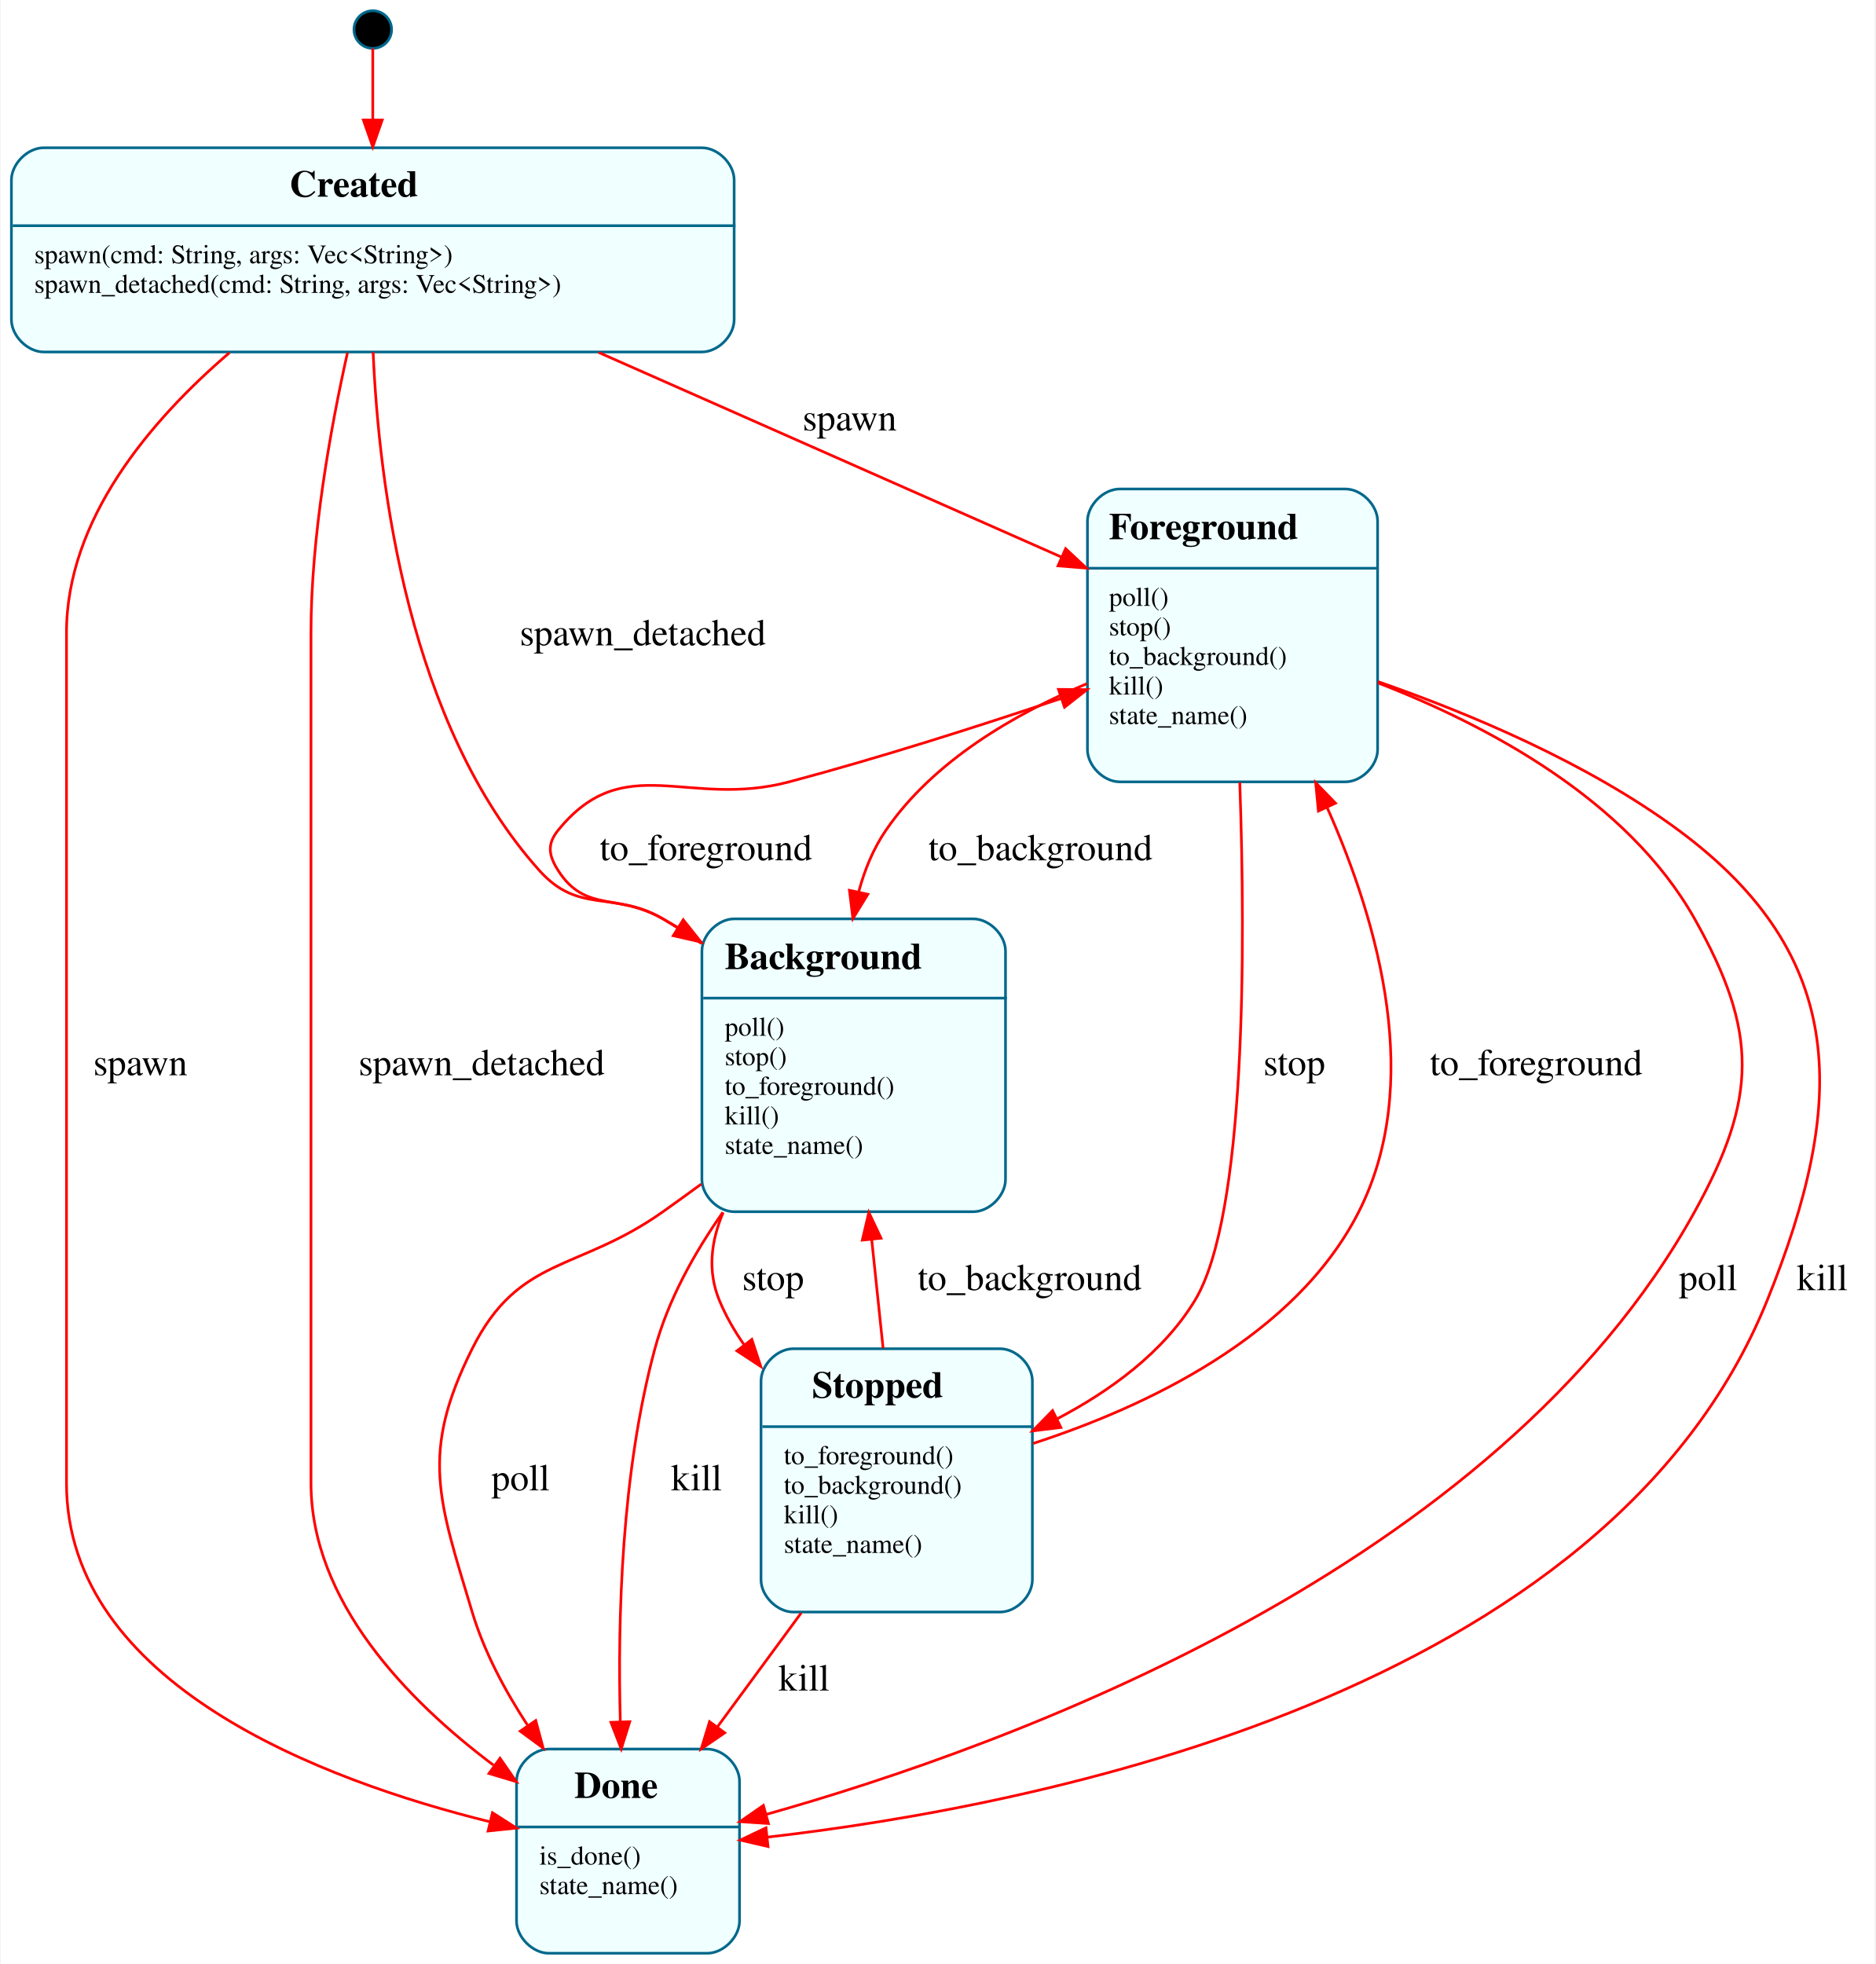
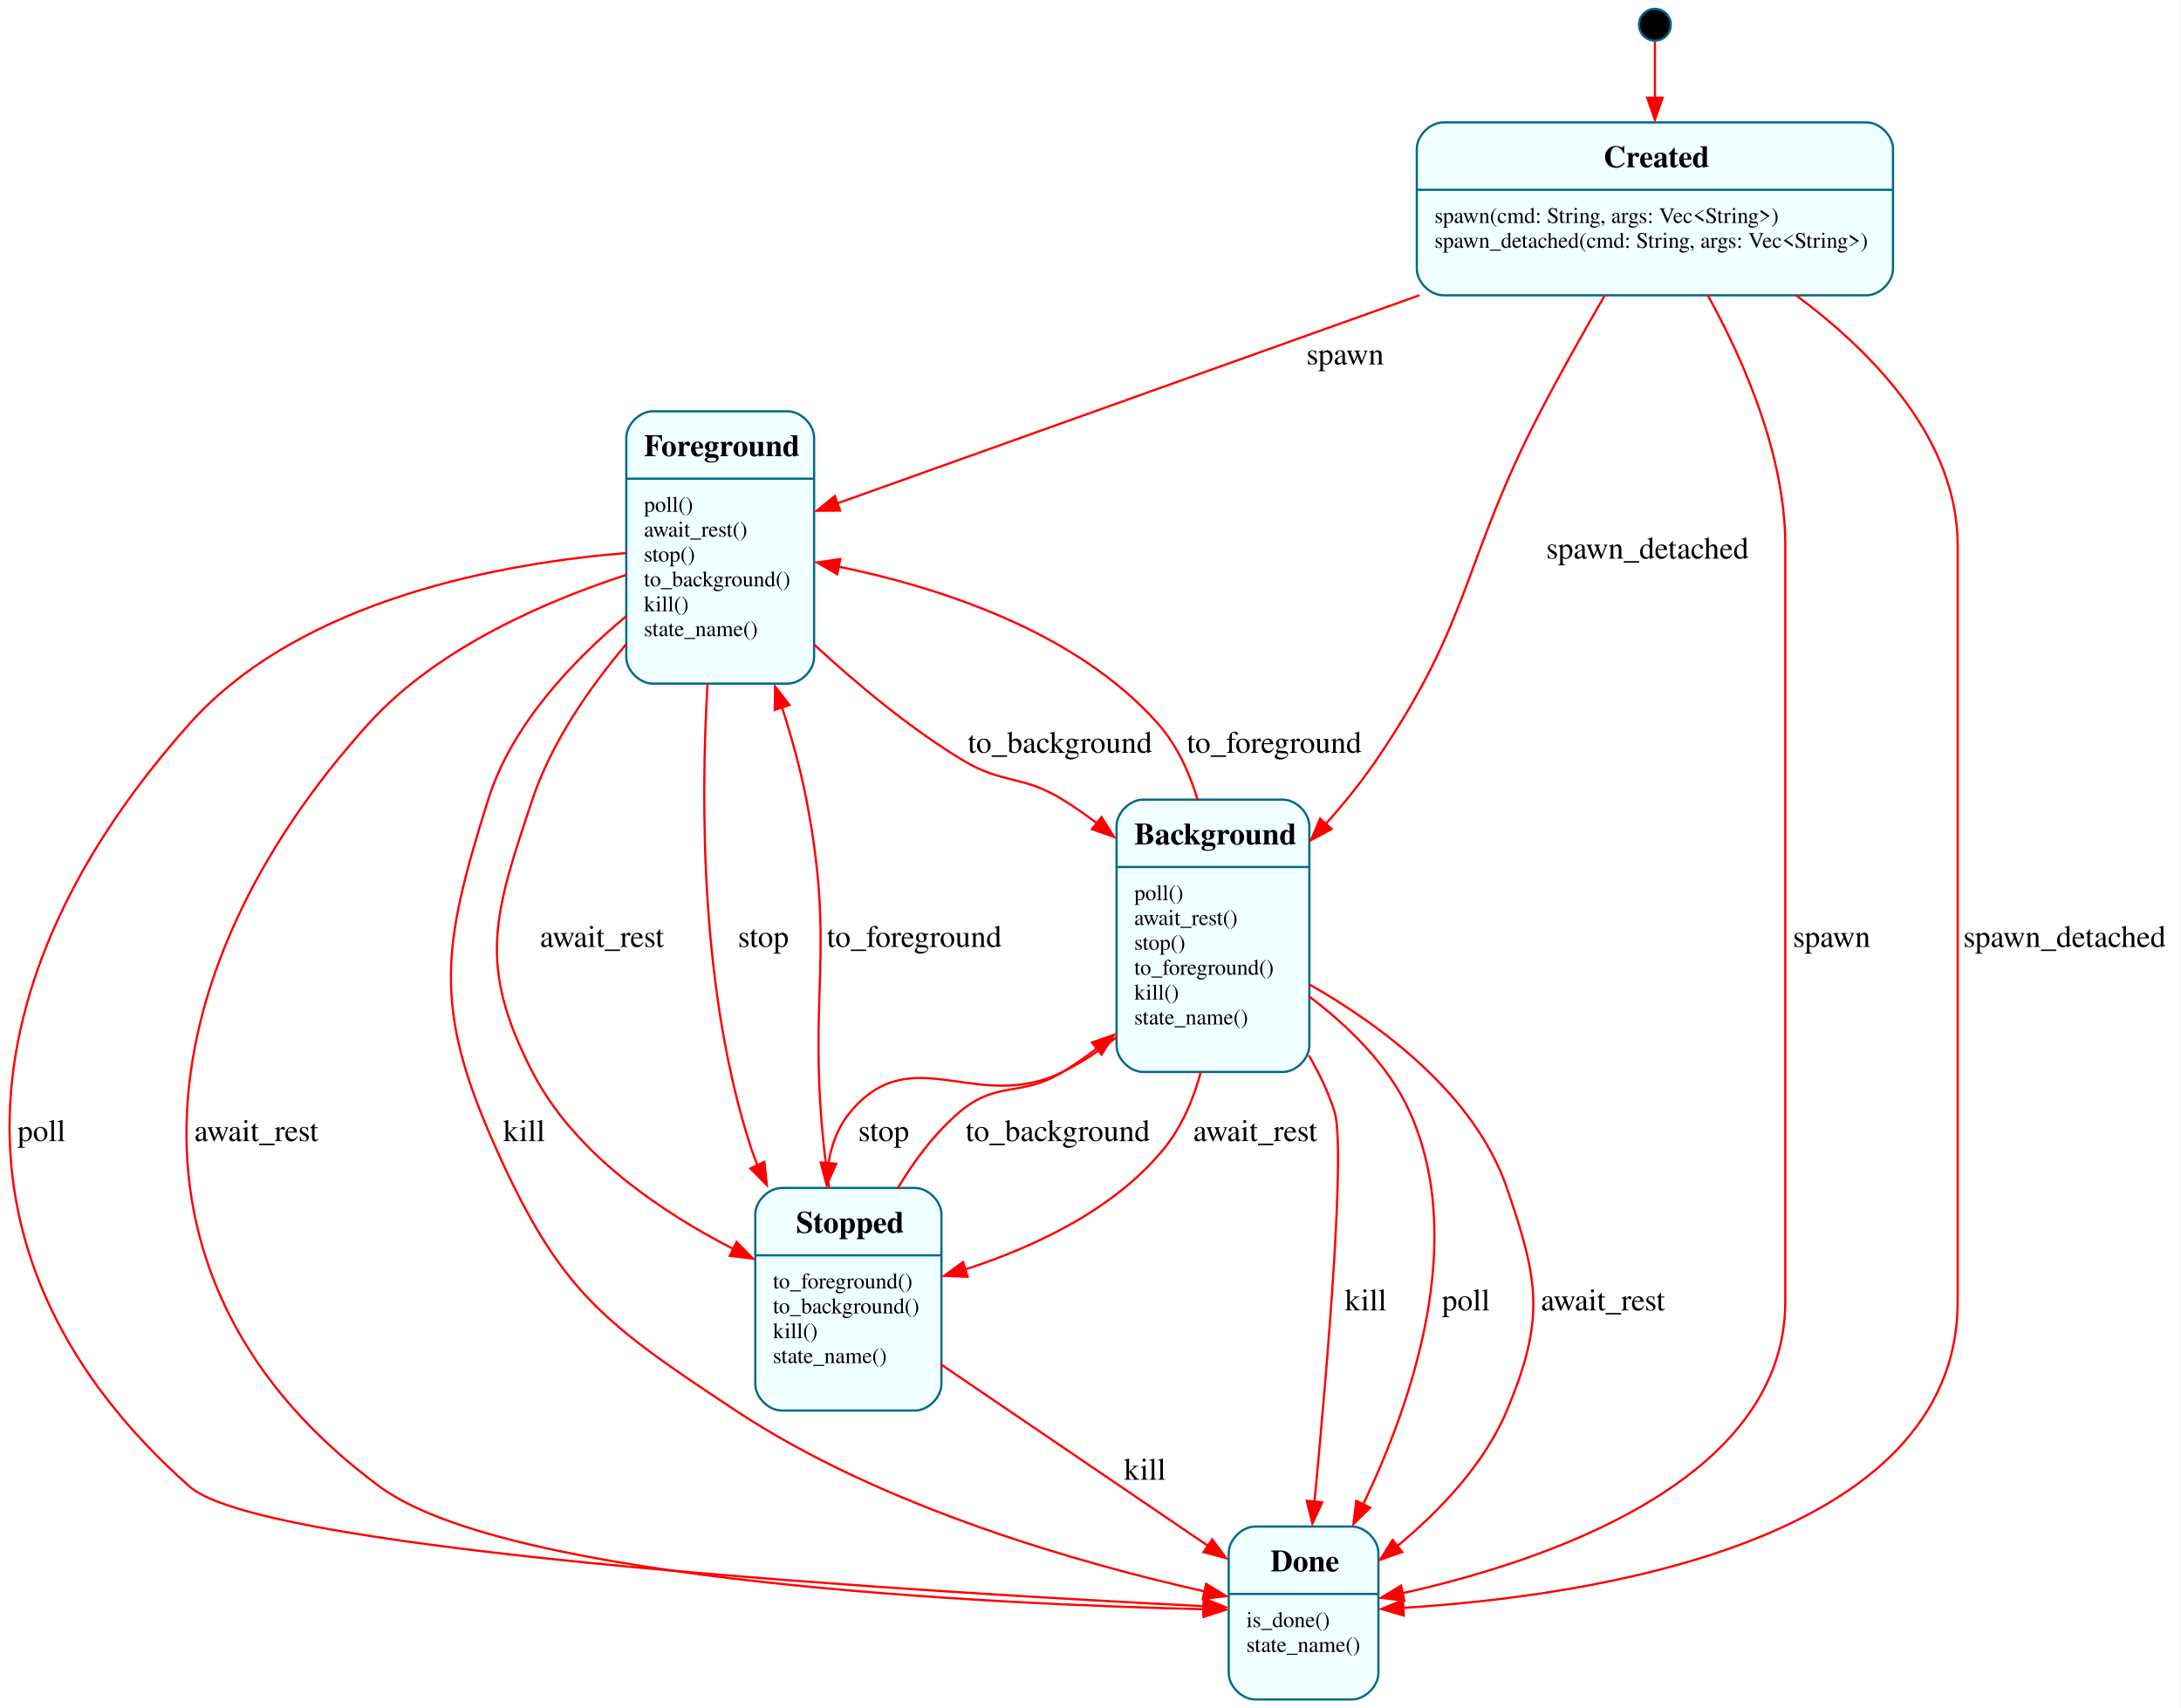
- <svg xmlns="http://www.w3.org/2000/svg" width="698pt" height="731pt" viewBox="0.00 0.00 697.50 731.00">
-   <g id="graph0" class="graph" transform="scale(1 1) rotate(0) translate(4 727)">
-     <polygon fill="white" stroke="transparent" points="-4,4 -4,-727 693.5,-727 693.5,4 -4,4" />
+ <svg xmlns="http://www.w3.org/2000/svg" width="987pt" height="773pt" viewBox="0.00 0.00 987.00 773.00">
+   <g id="graph0" class="graph" transform="scale(1 1) rotate(0) translate(4 769.15)">
+     <polygon fill="white" stroke="none" points="-4,4 -4,-769.15 982.67,-769.15 982.67,4 -4,4" />
    <g id="node1" class="node">
-       <ellipse fill="black" stroke="#00688b" cx="134.5" cy="-716" rx="7" ry="7" />
+       <ellipse fill="black" stroke="#00688b" cx="744.92" cy="-757.95" rx="7.2" ry="7.2" />
    </g>
    <g id="node2" class="node">
-       <path fill="azure" stroke="transparent" d="M257,-672C257,-672 12,-672 12,-672 6,-672 0,-666 0,-660 0,-660 0,-608 0,-608 0,-602 6,-596 12,-596 12,-596 257,-596 257,-596 263,-596 269,-602 269,-608 269,-608 269,-660 269,-660 269,-666 263,-672 257,-672" />
-       <text text-anchor="start" x="103.5" y="-653.8" font-family="Times,serif" font-weight="bold" font-size="14.00">Created</text>
-       <text text-anchor="start" x="8.5" y="-629" font-family="Times,serif" font-size="10.00">spawn(cmd: String, args: Vec&lt;String&gt;)</text>
-       <text text-anchor="start" x="8.5" y="-618" font-family="Times,serif" font-size="10.00">spawn_detached(cmd: String, args: Vec&lt;String&gt;)</text>
-       <text text-anchor="start" x="116.5" y="-607" font-family="Times,serif" font-size="10.00">            </text>
-       <polygon fill="#00688b" stroke="#00688b" points="0.5,-643 0.5,-643 269.5,-643 269.5,-643 0.5,-643" />
-       <path fill="none" stroke="#00688b" d="M12,-596C12,-596 257,-596 257,-596 263,-596 269,-602 269,-608 269,-608 269,-660 269,-660 269,-666 263,-672 257,-672 257,-672 12,-672 12,-672 6,-672 0,-666 0,-660 0,-660 0,-608 0,-608 0,-602 6,-596 12,-596" />
+       <path fill="azure" stroke="none" d="M840.67,-713.75C840.67,-713.75 649.17,-713.75 649.17,-713.75 643.17,-713.75 637.17,-707.75 637.17,-701.75 637.17,-701.75 637.17,-647.5 637.17,-647.5 637.17,-641.5 643.17,-635.5 649.17,-635.5 649.17,-635.5 840.67,-635.5 840.67,-635.5 846.67,-635.5 852.67,-641.5 852.67,-647.5 852.67,-647.5 852.67,-701.75 852.67,-701.75 852.67,-707.75 846.67,-713.75 840.67,-713.75" />
+       <text xml:space="preserve" text-anchor="start" x="721.67" y="-693.45" font-family="Times,serif" font-weight="bold" font-size="14.00">Created</text>
+       <text xml:space="preserve" text-anchor="start" x="645.17" y="-668.25" font-family="Times,serif" font-size="10.00">spawn(cmd: String, args: Vec&lt;String&gt;)</text>
+       <text xml:space="preserve" text-anchor="start" x="645.17" y="-657" font-family="Times,serif" font-size="10.00">spawn_detached(cmd: String, args: Vec&lt;String&gt;)</text>
+       <text xml:space="preserve" text-anchor="start" x="731.42" y="-645.75" font-family="Times,serif" font-size="10.00">            </text>
+       <polygon fill="#00688b" stroke="#00688b" points="637.17,-683.25 637.17,-683.25 852.67,-683.25 852.67,-683.25 637.17,-683.25" />
+       <path fill="none" stroke="#00688b" d="M649.17,-635.5C649.17,-635.5 840.67,-635.5 840.67,-635.5 846.67,-635.5 852.67,-641.5 852.67,-647.5 852.67,-647.5 852.67,-701.75 852.67,-701.75 852.67,-707.75 846.67,-713.75 840.67,-713.75 840.67,-713.75 649.17,-713.75 649.17,-713.75 643.17,-713.75 637.17,-707.75 637.17,-701.75 637.17,-701.75 637.17,-647.5 637.17,-647.5 637.17,-641.5 643.17,-635.5 649.17,-635.5" />
    </g>
    <g id="edge1" class="edge">
-       <path fill="none" stroke="red" d="M134.5,-708.99C134.5,-702.98 134.5,-693.15 134.5,-682.59" />
-       <polygon fill="red" stroke="red" points="138,-682.33 134.5,-672.33 131,-682.33 138,-682.33" />
+       <path fill="none" stroke="red" d="M744.92,-750.29C744.92,-744.28 744.92,-734.82 744.92,-724.63" />
+       <polygon fill="red" stroke="red" points="748.42,-724.94 744.92,-714.94 741.42,-724.94 748.42,-724.94" />
    </g>
    <g id="node3" class="node">
-       <path fill="azure" stroke="transparent" d="M496.5,-545C496.5,-545 412.5,-545 412.5,-545 406.5,-545 400.5,-539 400.5,-533 400.5,-533 400.5,-448 400.5,-448 400.5,-442 406.5,-436 412.5,-436 412.5,-436 496.5,-436 496.5,-436 502.5,-436 508.5,-442 508.5,-448 508.5,-448 508.5,-533 508.5,-533 508.5,-539 502.5,-545 496.5,-545" />
-       <text text-anchor="start" x="408.5" y="-526.3" font-family="Times,serif" font-weight="bold" font-size="14.00">Foreground</text>
-       <text text-anchor="start" x="408.5" y="-501.5" font-family="Times,serif" font-size="10.00">poll()</text>
-       <text text-anchor="start" x="408.5" y="-490.5" font-family="Times,serif" font-size="10.00">stop()</text>
-       <text text-anchor="start" x="408.5" y="-479.5" font-family="Times,serif" font-size="10.00">to_background()</text>
-       <text text-anchor="start" x="408.5" y="-468.5" font-family="Times,serif" font-size="10.00">kill()</text>
-       <text text-anchor="start" x="408.5" y="-457.5" font-family="Times,serif" font-size="10.00">state_name()</text>
-       <text text-anchor="start" x="432.5" y="-446.5" font-family="Times,serif" font-size="10.00">            </text>
-       <polygon fill="#00688b" stroke="#00688b" points="400.5,-515.5 400.5,-515.5 508.5,-515.5 508.5,-515.5 400.5,-515.5" />
-       <path fill="none" stroke="#00688b" d="M412.5,-436C412.5,-436 496.5,-436 496.5,-436 502.5,-436 508.5,-442 508.5,-448 508.5,-448 508.5,-533 508.5,-533 508.5,-539 502.5,-545 496.5,-545 496.5,-545 412.5,-545 412.5,-545 406.5,-545 400.5,-539 400.5,-533 400.5,-533 400.5,-448 400.5,-448 400.5,-442 406.5,-436 412.5,-436" />
+       <path fill="azure" stroke="none" d="M352.42,-583C352.42,-583 291.42,-583 291.42,-583 285.42,-583 279.42,-577 279.42,-571 279.42,-571 279.42,-471.75 279.42,-471.75 279.42,-465.75 285.42,-459.75 291.42,-459.75 291.42,-459.75 352.42,-459.75 352.42,-459.75 358.42,-459.75 364.42,-465.75 364.42,-471.75 364.42,-471.75 364.42,-571 364.42,-571 364.42,-577 358.42,-583 352.42,-583" />
+       <text xml:space="preserve" text-anchor="start" x="287.42" y="-562.7" font-family="Times,serif" font-weight="bold" font-size="14.00">Foreground</text>
+       <text xml:space="preserve" text-anchor="start" x="287.42" y="-537.5" font-family="Times,serif" font-size="10.00">poll()</text>
+       <text xml:space="preserve" text-anchor="start" x="287.42" y="-526.25" font-family="Times,serif" font-size="10.00">await_rest()</text>
+       <text xml:space="preserve" text-anchor="start" x="287.42" y="-515" font-family="Times,serif" font-size="10.00">stop()</text>
+       <text xml:space="preserve" text-anchor="start" x="287.42" y="-503.75" font-family="Times,serif" font-size="10.00">to_background()</text>
+       <text xml:space="preserve" text-anchor="start" x="287.42" y="-492.5" font-family="Times,serif" font-size="10.00">kill()</text>
+       <text xml:space="preserve" text-anchor="start" x="287.42" y="-481.25" font-family="Times,serif" font-size="10.00">state_name()</text>
+       <text xml:space="preserve" text-anchor="start" x="308.04" y="-470" font-family="Times,serif" font-size="10.00">            </text>
+       <polygon fill="#00688b" stroke="#00688b" points="279.42,-552.5 279.42,-552.5 364.42,-552.5 364.42,-552.5 279.42,-552.5" />
+       <path fill="none" stroke="#00688b" d="M291.42,-459.75C291.42,-459.75 352.42,-459.75 352.42,-459.75 358.42,-459.75 364.42,-465.75 364.42,-471.75 364.42,-471.75 364.42,-571 364.42,-571 364.42,-577 358.42,-583 352.42,-583 352.42,-583 291.42,-583 291.42,-583 285.42,-583 279.42,-577 279.42,-571 279.42,-571 279.42,-471.75 279.42,-471.75 279.42,-465.75 285.42,-459.75 291.42,-459.75" />
    </g>
    <g id="edge2" class="edge">
-       <path fill="none" stroke="red" d="M218.58,-595.82C272.51,-571.98 341.42,-541.5 390.82,-519.66" />
-       <polygon fill="red" stroke="red" points="392.38,-522.79 400.11,-515.55 389.55,-516.39 392.38,-522.79" />
-       <text text-anchor="middle" x="312" y="-566.8" font-family="Times,serif" font-size="14.00"> spawn </text>
+       <path fill="none" stroke="red" d="M638.45,-635.56C554.29,-605.47 440.41,-564.74 374.68,-541.24" />
+       <polygon fill="red" stroke="red" points="376.18,-538.06 365.59,-537.99 373.83,-544.65 376.18,-538.06" />
+       <text xml:space="preserve" text-anchor="middle" x="604.74" y="-604.2" font-family="Times,serif" font-size="14.00"> spawn </text>
    </g>
    <g id="node4" class="node">
-       <path fill="azure" stroke="transparent" d="M358,-385C358,-385 269,-385 269,-385 263,-385 257,-379 257,-373 257,-373 257,-288 257,-288 257,-282 263,-276 269,-276 269,-276 358,-276 358,-276 364,-276 370,-282 370,-288 370,-288 370,-373 370,-373 370,-379 364,-385 358,-385" />
-       <text text-anchor="start" x="265.5" y="-366.3" font-family="Times,serif" font-weight="bold" font-size="14.00">Background</text>
-       <text text-anchor="start" x="265.5" y="-341.5" font-family="Times,serif" font-size="10.00">poll()</text>
-       <text text-anchor="start" x="265.5" y="-330.5" font-family="Times,serif" font-size="10.00">stop()</text>
-       <text text-anchor="start" x="265.5" y="-319.5" font-family="Times,serif" font-size="10.00">to_foreground()</text>
-       <text text-anchor="start" x="265.5" y="-308.5" font-family="Times,serif" font-size="10.00">kill()</text>
-       <text text-anchor="start" x="265.5" y="-297.5" font-family="Times,serif" font-size="10.00">state_name()</text>
-       <text text-anchor="start" x="287.5" y="-286.5" font-family="Times,serif" font-size="10.00">            </text>
-       <polygon fill="#00688b" stroke="#00688b" points="257.5,-355.5 257.5,-355.5 370.5,-355.5 370.5,-355.5 257.5,-355.5" />
-       <path fill="none" stroke="#00688b" d="M269,-276C269,-276 358,-276 358,-276 364,-276 370,-282 370,-288 370,-288 370,-373 370,-373 370,-379 364,-385 358,-385 358,-385 269,-385 269,-385 263,-385 257,-379 257,-373 257,-373 257,-288 257,-288 257,-282 263,-276 269,-276" />
+       <path fill="azure" stroke="none" d="M576.54,-407.25C576.54,-407.25 513.29,-407.25 513.29,-407.25 507.29,-407.25 501.29,-401.25 501.29,-395.25 501.29,-395.25 501.29,-296 501.29,-296 501.29,-290 507.29,-284 513.29,-284 513.29,-284 576.54,-284 576.54,-284 582.54,-284 588.54,-290 588.54,-296 588.54,-296 588.54,-395.25 588.54,-395.25 588.54,-401.25 582.54,-407.25 576.54,-407.25" />
+       <text xml:space="preserve" text-anchor="start" x="509.29" y="-386.95" font-family="Times,serif" font-weight="bold" font-size="14.00">Background</text>
+       <text xml:space="preserve" text-anchor="start" x="509.29" y="-361.75" font-family="Times,serif" font-size="10.00">poll()</text>
+       <text xml:space="preserve" text-anchor="start" x="509.29" y="-350.5" font-family="Times,serif" font-size="10.00">await_rest()</text>
+       <text xml:space="preserve" text-anchor="start" x="509.29" y="-339.25" font-family="Times,serif" font-size="10.00">stop()</text>
+       <text xml:space="preserve" text-anchor="start" x="509.29" y="-328" font-family="Times,serif" font-size="10.00">to_foreground()</text>
+       <text xml:space="preserve" text-anchor="start" x="509.29" y="-316.75" font-family="Times,serif" font-size="10.00">kill()</text>
+       <text xml:space="preserve" text-anchor="start" x="509.29" y="-305.5" font-family="Times,serif" font-size="10.00">state_name()</text>
+       <text xml:space="preserve" text-anchor="start" x="528.04" y="-294.25" font-family="Times,serif" font-size="10.00">            </text>
+       <polygon fill="#00688b" stroke="#00688b" points="501.29,-376.75 501.29,-376.75 588.54,-376.75 588.54,-376.75 501.29,-376.75" />
+       <path fill="none" stroke="#00688b" d="M513.29,-284C513.29,-284 576.54,-284 576.54,-284 582.54,-284 588.54,-290 588.54,-296 588.54,-296 588.54,-395.25 588.54,-395.25 588.54,-401.25 582.54,-407.25 576.54,-407.25 576.54,-407.25 513.29,-407.25 513.29,-407.25 507.29,-407.25 501.29,-401.25 501.29,-395.25 501.29,-395.25 501.29,-296 501.29,-296 501.29,-290 507.29,-284 513.29,-284" />
    </g>
    <g id="edge4" class="edge">
-       <path fill="none" stroke="red" d="M134.63,-595.96C136.78,-546.1 147.79,-457.37 196.5,-403 211.15,-386.65 223.33,-395.71 242.5,-385 244.27,-384.01 246.04,-382.99 247.82,-381.93" />
-       <polygon fill="red" stroke="red" points="250.05,-384.66 256.66,-376.38 246.33,-378.73 250.05,-384.66" />
-       <text text-anchor="middle" x="235" y="-486.8" font-family="Times,serif" font-size="14.00"> spawn_detached </text>
+       <path fill="none" stroke="red" d="M722.33,-635.63C713.01,-619.55 702.28,-600.52 693.17,-583 657.43,-514.25 662.51,-489.31 618.92,-425.25 612.13,-415.28 604.09,-405.36 595.85,-396.09" />
+       <polygon fill="red" stroke="red" points="598.6,-393.92 589.27,-388.9 593.43,-398.64 598.6,-393.92" />
+       <text xml:space="preserve" text-anchor="middle" x="741.54" y="-516.33" font-family="Times,serif" font-size="14.00"> spawn_detached </text>
    </g>
    <g id="node6" class="node">
-       <path fill="azure" stroke="transparent" d="M259,-76C259,-76 200,-76 200,-76 194,-76 188,-70 188,-64 188,-64 188,-12 188,-12 188,-6 194,0 200,0 200,0 259,0 259,0 265,0 271,-6 271,-12 271,-12 271,-64 271,-64 271,-70 265,-76 259,-76" />
-       <text text-anchor="start" x="209.5" y="-57.8" font-family="Times,serif" font-weight="bold" font-size="14.00">Done</text>
-       <text text-anchor="start" x="196.5" y="-33" font-family="Times,serif" font-size="10.00">is_done()</text>
-       <text text-anchor="start" x="196.5" y="-22" font-family="Times,serif" font-size="10.00">state_name()</text>
-       <text text-anchor="start" x="211.5" y="-11" font-family="Times,serif" font-size="10.00">            </text>
-       <polygon fill="#00688b" stroke="#00688b" points="188.5,-47 188.5,-47 271.5,-47 271.5,-47 188.5,-47" />
-       <path fill="none" stroke="#00688b" d="M200,0C200,0 259,0 259,0 265,0 271,-6 271,-12 271,-12 271,-64 271,-64 271,-70 265,-76 259,-76 259,-76 200,-76 200,-76 194,-76 188,-70 188,-64 188,-64 188,-12 188,-12 188,-6 194,0 200,0" />
+       <path fill="azure" stroke="none" d="M607.79,-78.25C607.79,-78.25 564.04,-78.25 564.04,-78.25 558.04,-78.25 552.04,-72.25 552.04,-66.25 552.04,-66.25 552.04,-12 552.04,-12 552.04,-6 558.04,0 564.04,0 564.04,0 607.79,0 607.79,0 613.79,0 619.79,-6 619.79,-12 619.79,-12 619.79,-66.25 619.79,-66.25 619.79,-72.25 613.79,-78.25 607.79,-78.25" />
+       <text xml:space="preserve" text-anchor="start" x="570.92" y="-57.95" font-family="Times,serif" font-weight="bold" font-size="14.00">Done</text>
+       <text xml:space="preserve" text-anchor="start" x="560.04" y="-32.75" font-family="Times,serif" font-size="10.00">is_done()</text>
+       <text xml:space="preserve" text-anchor="start" x="560.04" y="-21.5" font-family="Times,serif" font-size="10.00">state_name()</text>
+       <text xml:space="preserve" text-anchor="start" x="572.42" y="-10.25" font-family="Times,serif" font-size="10.00">            </text>
+       <polygon fill="#00688b" stroke="#00688b" points="552.04,-47.75 552.04,-47.75 619.79,-47.75 619.79,-47.75 552.04,-47.75" />
+       <path fill="none" stroke="#00688b" d="M564.04,0C564.04,0 607.79,0 607.79,0 613.79,0 619.79,-6 619.79,-12 619.79,-12 619.79,-66.25 619.79,-66.25 619.79,-72.25 613.79,-78.25 607.79,-78.25 607.79,-78.25 564.04,-78.25 564.04,-78.25 558.04,-78.25 552.04,-72.25 552.04,-66.25 552.04,-66.25 552.04,-12 552.04,-12 552.04,-6 558.04,0 564.04,0" />
    </g>
    <g id="edge3" class="edge">
-       <path fill="none" stroke="red" d="M81.17,-595.74C51.5,-570.29 20.5,-533.61 20.5,-491.5 20.5,-491.5 20.5,-491.5 20.5,-175 20.5,-100.06 116.07,-64.28 177.96,-48.97" />
-       <polygon fill="red" stroke="red" points="179.04,-52.31 187.96,-46.6 177.42,-45.5 179.04,-52.31" />
-       <text text-anchor="middle" x="48" y="-326.8" font-family="Times,serif" font-size="14.00"> spawn </text>
+       <path fill="none" stroke="red" d="M768.74,-635.72C785.12,-606.04 803.92,-563.1 803.92,-522.38 803.92,-522.38 803.92,-522.38 803.92,-180.12 803.92,-98.44 694.22,-62.2 630.46,-48.03" />
+       <polygon fill="red" stroke="red" points="631.49,-44.67 620.98,-46.02 630.04,-51.52 631.49,-44.67" />
+       <text xml:space="preserve" text-anchor="middle" x="824.92" y="-340.57" font-family="Times,serif" font-size="14.00"> spawn </text>
    </g>
    <g id="edge5" class="edge">
-       <path fill="none" stroke="red" d="M125.08,-595.73C118.73,-567.35 111.5,-527.21 111.5,-491.5 111.5,-491.5 111.5,-491.5 111.5,-175 111.5,-130.95 147.25,-94.19 179.39,-70.04" />
-       <polygon fill="red" stroke="red" points="181.86,-72.58 187.9,-63.87 177.75,-66.91 181.86,-72.58" />
-       <text text-anchor="middle" x="175" y="-326.8" font-family="Times,serif" font-size="14.00"> spawn_detached </text>
+       <path fill="none" stroke="red" d="M808.6,-635.66C844.38,-609.07 881.92,-569.85 881.92,-522.38 881.92,-522.38 881.92,-522.38 881.92,-180.12 881.92,-70.43 713.74,-46.56 630.92,-41.46" />
+       <polygon fill="red" stroke="red" points="631.27,-37.97 621.1,-40.93 630.89,-44.96 631.27,-37.97" />
+       <text xml:space="preserve" text-anchor="middle" x="930.29" y="-340.57" font-family="Times,serif" font-size="14.00"> spawn_detached </text>
+     </g>
+     <g id="edge10" class="edge">
+       <path fill="none" stroke="red" d="M364.26,-477.6C383.56,-459.75 407.42,-439.83 431.42,-425.25 450,-413.96 458.4,-418.66 476.92,-407.25 482.13,-404.03 487.33,-400.4 492.39,-396.56" />
+       <polygon fill="red" stroke="red" points="494.5,-399.35 500.15,-390.38 490.14,-393.87 494.5,-399.35" />
+       <text xml:space="preserve" text-anchor="middle" x="475.67" y="-428.45" font-family="Times,serif" font-size="14.00"> to_background </text>
+     </g>
+     <g id="node5" class="node">
+       <path fill="azure" stroke="none" d="M410.04,-231.5C410.04,-231.5 349.79,-231.5 349.79,-231.5 343.79,-231.5 337.79,-225.5 337.79,-219.5 337.79,-219.5 337.79,-142.75 337.79,-142.75 337.79,-136.75 343.79,-130.75 349.79,-130.75 349.79,-130.75 410.04,-130.75 410.04,-130.75 416.04,-130.75 422.04,-136.75 422.04,-142.75 422.04,-142.75 422.04,-219.5 422.04,-219.5 422.04,-225.5 416.04,-231.5 410.04,-231.5" />
+       <text xml:space="preserve" text-anchor="start" x="356.29" y="-211.2" font-family="Times,serif" font-weight="bold" font-size="14.00">Stopped</text>
+       <text xml:space="preserve" text-anchor="start" x="345.79" y="-186" font-family="Times,serif" font-size="10.00">to_foreground()</text>
+       <text xml:space="preserve" text-anchor="start" x="345.79" y="-174.75" font-family="Times,serif" font-size="10.00">to_background()</text>
+       <text xml:space="preserve" text-anchor="start" x="345.79" y="-163.5" font-family="Times,serif" font-size="10.00">kill()</text>
+       <text xml:space="preserve" text-anchor="start" x="345.79" y="-152.25" font-family="Times,serif" font-size="10.00">state_name()</text>
+       <text xml:space="preserve" text-anchor="start" x="366.42" y="-141" font-family="Times,serif" font-size="10.00">            </text>
+       <polygon fill="#00688b" stroke="#00688b" points="337.79,-201 337.79,-201 422.04,-201 422.04,-201 337.79,-201" />
+       <path fill="none" stroke="#00688b" d="M349.79,-130.75C349.79,-130.75 410.04,-130.75 410.04,-130.75 416.04,-130.75 422.04,-136.75 422.04,-142.75 422.04,-142.75 422.04,-219.5 422.04,-219.5 422.04,-225.5 416.04,-231.5 410.04,-231.5 410.04,-231.5 349.79,-231.5 349.79,-231.5 343.79,-231.5 337.79,-225.5 337.79,-219.5 337.79,-219.5 337.79,-142.75 337.79,-142.75 337.79,-136.75 343.79,-130.75 349.79,-130.75" />
    </g>
    <g id="edge8" class="edge">
-       <path fill="none" stroke="red" d="M400.32,-472.55C373.54,-461.35 343.24,-443.87 325.5,-418 320.81,-411.16 317.57,-403.28 315.38,-395.14" />
-       <polygon fill="red" stroke="red" points="318.75,-394.14 313.21,-385.11 311.91,-395.63 318.75,-394.14" />
-       <text text-anchor="middle" x="383" y="-406.8" font-family="Times,serif" font-size="14.00"> to_background </text>
+       <path fill="none" stroke="red" d="M279.53,-477.77C262.83,-458.04 245.59,-433.23 236.92,-407.25 219.57,-355.29 211.82,-332.69 236.92,-284 255.94,-247.08 295.23,-220.6 327.81,-203.91" />
+       <polygon fill="red" stroke="red" points="329.34,-207.06 336.77,-199.5 326.25,-200.78 329.34,-207.06" />
+       <text xml:space="preserve" text-anchor="middle" x="268.42" y="-340.57" font-family="Times,serif" font-size="14.00"> await_rest </text>
    </g>
-     <g id="node5" class="node">
-       <path fill="azure" stroke="transparent" d="M368,-225C368,-225 291,-225 291,-225 285,-225 279,-219 279,-213 279,-213 279,-139 279,-139 279,-133 285,-127 291,-127 291,-127 368,-127 368,-127 374,-127 380,-133 380,-139 380,-139 380,-213 380,-213 380,-219 374,-225 368,-225" />
-       <text text-anchor="start" x="298" y="-206.8" font-family="Times,serif" font-weight="bold" font-size="14.00">Stopped</text>
-       <text text-anchor="start" x="287.5" y="-182" font-family="Times,serif" font-size="10.00">to_foreground()</text>
-       <text text-anchor="start" x="287.5" y="-171" font-family="Times,serif" font-size="10.00">to_background()</text>
-       <text text-anchor="start" x="287.5" y="-160" font-family="Times,serif" font-size="10.00">kill()</text>
-       <text text-anchor="start" x="287.5" y="-149" font-family="Times,serif" font-size="10.00">state_name()</text>
-       <text text-anchor="start" x="311.5" y="-138" font-family="Times,serif" font-size="10.00">            </text>
-       <polygon fill="#00688b" stroke="#00688b" points="279.5,-196 279.5,-196 380.5,-196 380.5,-196 279.5,-196" />
-       <path fill="none" stroke="#00688b" d="M291,-127C291,-127 368,-127 368,-127 374,-127 380,-133 380,-139 380,-139 380,-213 380,-213 380,-219 374,-225 368,-225 368,-225 291,-225 291,-225 285,-225 279,-219 279,-213 279,-213 279,-139 279,-139 279,-133 285,-127 291,-127" />
+     <g id="edge9" class="edge">
+       <path fill="none" stroke="red" d="M316.19,-459.83C312.94,-403.83 313.26,-319.01 335.92,-249.5 336.76,-246.92 337.72,-244.35 338.79,-241.79" />
+       <polygon fill="red" stroke="red" points="341.94,-243.33 343.04,-232.79 335.61,-240.34 341.94,-243.33" />
+       <text xml:space="preserve" text-anchor="middle" x="341.45" y="-340.57" font-family="Times,serif" font-size="14.00"> stop </text>
+     </g>
+     <g id="edge6" class="edge">
+       <path fill="none" stroke="red" d="M279.47,-518.85C225.37,-514.51 132.76,-498.63 81.92,-441.75 -20.43,-327.27 -33.13,-197.96 81.92,-96.25 115.99,-66.12 423.48,-48.06 540.75,-42.22" />
+       <polygon fill="red" stroke="red" points="540.82,-45.72 550.63,-41.73 540.47,-38.73 540.82,-45.72" />
+       <text xml:space="preserve" text-anchor="middle" x="14.77" y="-252.7" font-family="Times,serif" font-size="14.00"> poll </text>
    </g>
    <g id="edge7" class="edge">
-       <path fill="none" stroke="red" d="M457.2,-435.83C459.38,-373.21 459.46,-274.24 440.5,-243 428.7,-223.55 408.81,-209.16 389.11,-198.86" />
-       <polygon fill="red" stroke="red" points="390.61,-195.7 380.1,-194.41 387.52,-201.97 390.61,-195.7" />
-       <text text-anchor="middle" x="477.5" y="-326.8" font-family="Times,serif" font-size="14.00"> stop </text>
+       <path fill="none" stroke="red" d="M279.71,-509.06C244.16,-497.53 194.22,-476.35 162.92,-441.75 59.89,-327.87 44.3,-187.37 167.92,-96.25 226.41,-53.14 445.45,-43.14 540.94,-40.82" />
+       <polygon fill="red" stroke="red" points="540.79,-44.33 550.71,-40.6 540.63,-37.33 540.79,-44.33" />
+       <text xml:space="preserve" text-anchor="middle" x="112.01" y="-252.7" font-family="Times,serif" font-size="14.00"> await_rest </text>
    </g>
-     <g id="edge6" class="edge">
-       <path fill="none" stroke="red" d="M508.63,-472.83C549.06,-457.2 601.49,-429.46 626.5,-385 650.25,-342.78 649.93,-318.4 626.5,-276 552.88,-142.76 370.48,-76.87 280.86,-51.66" />
-       <polygon fill="red" stroke="red" points="281.75,-48.28 271.18,-48.99 279.89,-55.02 281.75,-48.28" />
-       <text text-anchor="middle" x="631.5" y="-246.8" font-family="Times,serif" font-size="14.00"> poll </text>
+     <g id="edge11" class="edge">
+       <path fill="none" stroke="red" d="M279.6,-490.45C255.3,-470.24 227.54,-441.13 216.92,-407.25 195.93,-340.34 191.78,-313.51 220.42,-249.5 249.61,-184.24 269.3,-170.21 328.92,-130.75 395.99,-86.35 487.33,-60.95 541.12,-48.9" />
+       <polygon fill="red" stroke="red" points="541.83,-52.33 550.85,-46.78 540.34,-45.49 541.83,-52.33" />
+       <text xml:space="preserve" text-anchor="middle" x="233.17" y="-252.7" font-family="Times,serif" font-size="14.00"> kill </text>
    </g>
-     <g id="edge9" class="edge">
-       <path fill="none" stroke="red" d="M508.64,-473.3C542.8,-461.43 586.7,-443.01 620.5,-418 684.13,-370.93 683.15,-316.39 653.5,-243 594.1,-95.96 380.97,-54.62 281.42,-43.22" />
-       <polygon fill="red" stroke="red" points="281.61,-39.72 271.29,-42.12 280.85,-46.68 281.61,-39.72" />
-       <text text-anchor="middle" x="674" y="-246.8" font-family="Times,serif" font-size="14.00"> kill </text>
+     <g id="edge16" class="edge">
+       <path fill="none" stroke="red" d="M537.98,-407.17C534.22,-419.71 528.52,-432.04 519.92,-441.75 482.81,-483.65 420.38,-503.49 375.54,-512.7" />
+       <polygon fill="red" stroke="red" points="374.9,-509.26 365.74,-514.59 376.23,-516.14 374.9,-509.26" />
+       <text xml:space="preserve" text-anchor="middle" x="572.63" y="-428.45" font-family="Times,serif" font-size="14.00"> to_foreground </text>
+     </g>
+     <g id="edge14" class="edge">
+       <path fill="none" stroke="red" d="M539.45,-284.05C536.09,-271.66 530.9,-259.39 522.92,-249.5 500.36,-221.54 463.47,-204.55 432.81,-194.63" />
+       <polygon fill="red" stroke="red" points="433.87,-191.3 423.28,-191.73 431.83,-197.99 433.87,-191.3" />
+       <text xml:space="preserve" text-anchor="middle" x="564.05" y="-252.7" font-family="Times,serif" font-size="14.00"> await_rest </text>
+     </g>
+     <g id="edge15" class="edge">
+       <path fill="none" stroke="red" d="M501.35,-299.79C493.69,-293.74 485.43,-288.19 476.92,-284 437.96,-264.86 408.84,-299.24 380.92,-266 375.32,-259.33 372.28,-251.2 370.91,-242.66" />
+       <polygon fill="red" stroke="red" points="374.41,-242.47 370.12,-232.79 367.43,-243.03 374.41,-242.47" />
+       <text xml:space="preserve" text-anchor="middle" x="395.92" y="-252.7" font-family="Times,serif" font-size="14.00"> stop </text>
    </g>
    <g id="edge12" class="edge">
-       <path fill="none" stroke="red" d="M256.88,-375.8C252.1,-379.04 247.27,-382.15 242.5,-385 226.12,-394.8 213.79,-386.92 203.5,-403 199.91,-408.62 199.3,-412.83 203.5,-418 228.12,-448.31 251.76,-425.96 289.5,-436 323.24,-444.97 360.27,-456.79 390.68,-467.04" />
-       <polygon fill="red" stroke="red" points="389.72,-470.41 400.31,-470.31 391.97,-463.78 389.72,-470.41" />
-       <text text-anchor="middle" x="258.5" y="-406.8" font-family="Times,serif" font-size="14.00"> to_foreground </text>
-     </g>
-     <g id="edge11" class="edge">
-       <path fill="none" stroke="red" d="M264.91,-275.7C260.4,-265.11 258.99,-253.9 263.5,-243 265.9,-237.2 269.09,-231.65 272.76,-226.4" />
-       <polygon fill="red" stroke="red" points="275.59,-228.47 278.9,-218.41 270.03,-224.21 275.59,-228.47" />
-       <text text-anchor="middle" x="283.5" y="-246.8" font-family="Times,serif" font-size="14.00"> stop </text>
-     </g>
-     <g id="edge10" class="edge">
-       <path fill="none" stroke="red" d="M256.75,-286.28C251.95,-282.77 247.16,-279.3 242.5,-276 210.81,-253.52 188.88,-259.75 171.5,-225 152.02,-186.04 158.99,-168.72 171.5,-127 175.9,-112.33 183.62,-97.85 192.02,-85" />
-       <polygon fill="red" stroke="red" points="195.16,-86.61 197.91,-76.38 189.38,-82.66 195.16,-86.61" />
-       <text text-anchor="middle" x="189.5" y="-172.3" font-family="Times,serif" font-size="14.00"> poll </text>
+       <path fill="none" stroke="red" d="M588.24,-318.31C605.88,-305.05 624.34,-287.24 633.92,-266 660.04,-208.07 635.41,-135.28 612.86,-88.24" />
+       <polygon fill="red" stroke="red" points="616.05,-86.79 608.48,-79.39 609.78,-89.9 616.05,-86.79" />
+       <text xml:space="preserve" text-anchor="middle" x="659.4" y="-176.07" font-family="Times,serif" font-size="14.00"> poll </text>
    </g>
    <g id="edge13" class="edge">
-       <path fill="none" stroke="red" d="M264.79,-275.78C254.03,-260.47 244.39,-243.02 239.5,-225 227.05,-179.07 225.61,-124.48 226.63,-86.36" />
-       <polygon fill="red" stroke="red" points="230.14,-86.18 226.98,-76.07 223.15,-85.95 230.14,-86.18" />
-       <text text-anchor="middle" x="255" y="-172.3" font-family="Times,serif" font-size="14.00"> kill </text>
+       <path fill="none" stroke="red" d="M588.48,-323.67C621.41,-304.88 663.34,-273.77 677.92,-231.5 692.51,-189.17 695.21,-172.05 677.92,-130.75 667.68,-106.29 647.26,-85.09 628.26,-69.36" />
+       <polygon fill="red" stroke="red" points="630.58,-66.72 620.57,-63.24 626.22,-72.2 630.58,-66.72" />
+       <text xml:space="preserve" text-anchor="middle" x="721.4" y="-176.07" font-family="Times,serif" font-size="14.00"> await_rest </text>
    </g>
-     <g id="edge14" class="edge">
-       <path fill="none" stroke="red" d="M380.29,-189.75C422,-203.31 477.91,-229.44 501.5,-276 525.44,-323.25 509.31,-382.44 489.68,-426.51" />
-       <polygon fill="red" stroke="red" points="486.46,-425.13 485.45,-435.67 492.82,-428.06 486.46,-425.13" />
-       <text text-anchor="middle" x="567.5" y="-326.8" font-family="Times,serif" font-size="14.00"> to_foreground </text>
+     <g id="edge17" class="edge">
+       <path fill="none" stroke="red" d="M588.3,-291.49C593.06,-283.35 597.16,-274.74 599.92,-266 605.06,-249.67 596.71,-150.9 590.86,-89.5" />
+       <polygon fill="red" stroke="red" points="594.35,-89.25 589.91,-79.63 587.38,-89.92 594.35,-89.25" />
+       <text xml:space="preserve" text-anchor="middle" x="614.04" y="-176.07" font-family="Times,serif" font-size="14.00"> kill </text>
    </g>
-     <g id="edge15" class="edge">
-       <path fill="none" stroke="red" d="M324.44,-225.2C323.1,-238 321.63,-252.04 320.21,-265.54" />
-       <polygon fill="red" stroke="red" points="316.7,-265.42 319.14,-275.73 323.67,-266.15 316.7,-265.42" />
-       <text text-anchor="middle" x="379" y="-246.8" font-family="Times,serif" font-size="14.00"> to_background </text>
+     <g id="edge18" class="edge">
+       <path fill="none" stroke="red" d="M371.23,-231.35C370.35,-237.45 369.55,-243.61 368.92,-249.5 361.47,-319.31 374.27,-338.33 360.92,-407.25 358.25,-421.01 354.28,-435.37 349.88,-449.07" />
+       <polygon fill="red" stroke="red" points="346.6,-447.85 346.76,-458.45 353.24,-450.07 346.6,-447.85" />
+       <text xml:space="preserve" text-anchor="middle" x="409.73" y="-340.57" font-family="Times,serif" font-size="14.00"> to_foreground </text>
    </g>
-     <g id="edge16" class="edge">
-       <path fill="none" stroke="red" d="M293.96,-126.67C283.83,-112.89 272.83,-97.92 262.83,-84.33" />
-       <polygon fill="red" stroke="red" points="265.49,-82.04 256.75,-76.06 259.85,-86.19 265.49,-82.04" />
-       <text text-anchor="middle" x="295" y="-97.8" font-family="Times,serif" font-size="14.00"> kill </text>
+     <g id="edge19" class="edge">
+       <path fill="none" stroke="red" d="M402.09,-231.08C409.64,-243.75 419.1,-256.48 430.42,-266 447.38,-280.26 458.01,-272.44 476.92,-284 482.15,-287.2 487.35,-290.81 492.42,-294.65" />
+       <polygon fill="red" stroke="red" points="490.17,-297.34 500.18,-300.82 494.52,-291.86 490.17,-297.34" />
+       <text xml:space="preserve" text-anchor="middle" x="474.67" y="-252.7" font-family="Times,serif" font-size="14.00"> to_background </text>
+     </g>
+     <g id="edge20" class="edge">
+       <path fill="none" stroke="red" d="M421.6,-151.79C456.89,-127.81 507.28,-93.57 542.94,-69.34" />
+       <polygon fill="red" stroke="red" points="544.57,-72.46 550.87,-63.94 540.63,-66.67 544.57,-72.46" />
+       <text xml:space="preserve" text-anchor="middle" x="514.12" y="-99.45" font-family="Times,serif" font-size="14.00"> kill </text>
    </g>
  </g>
</svg>
